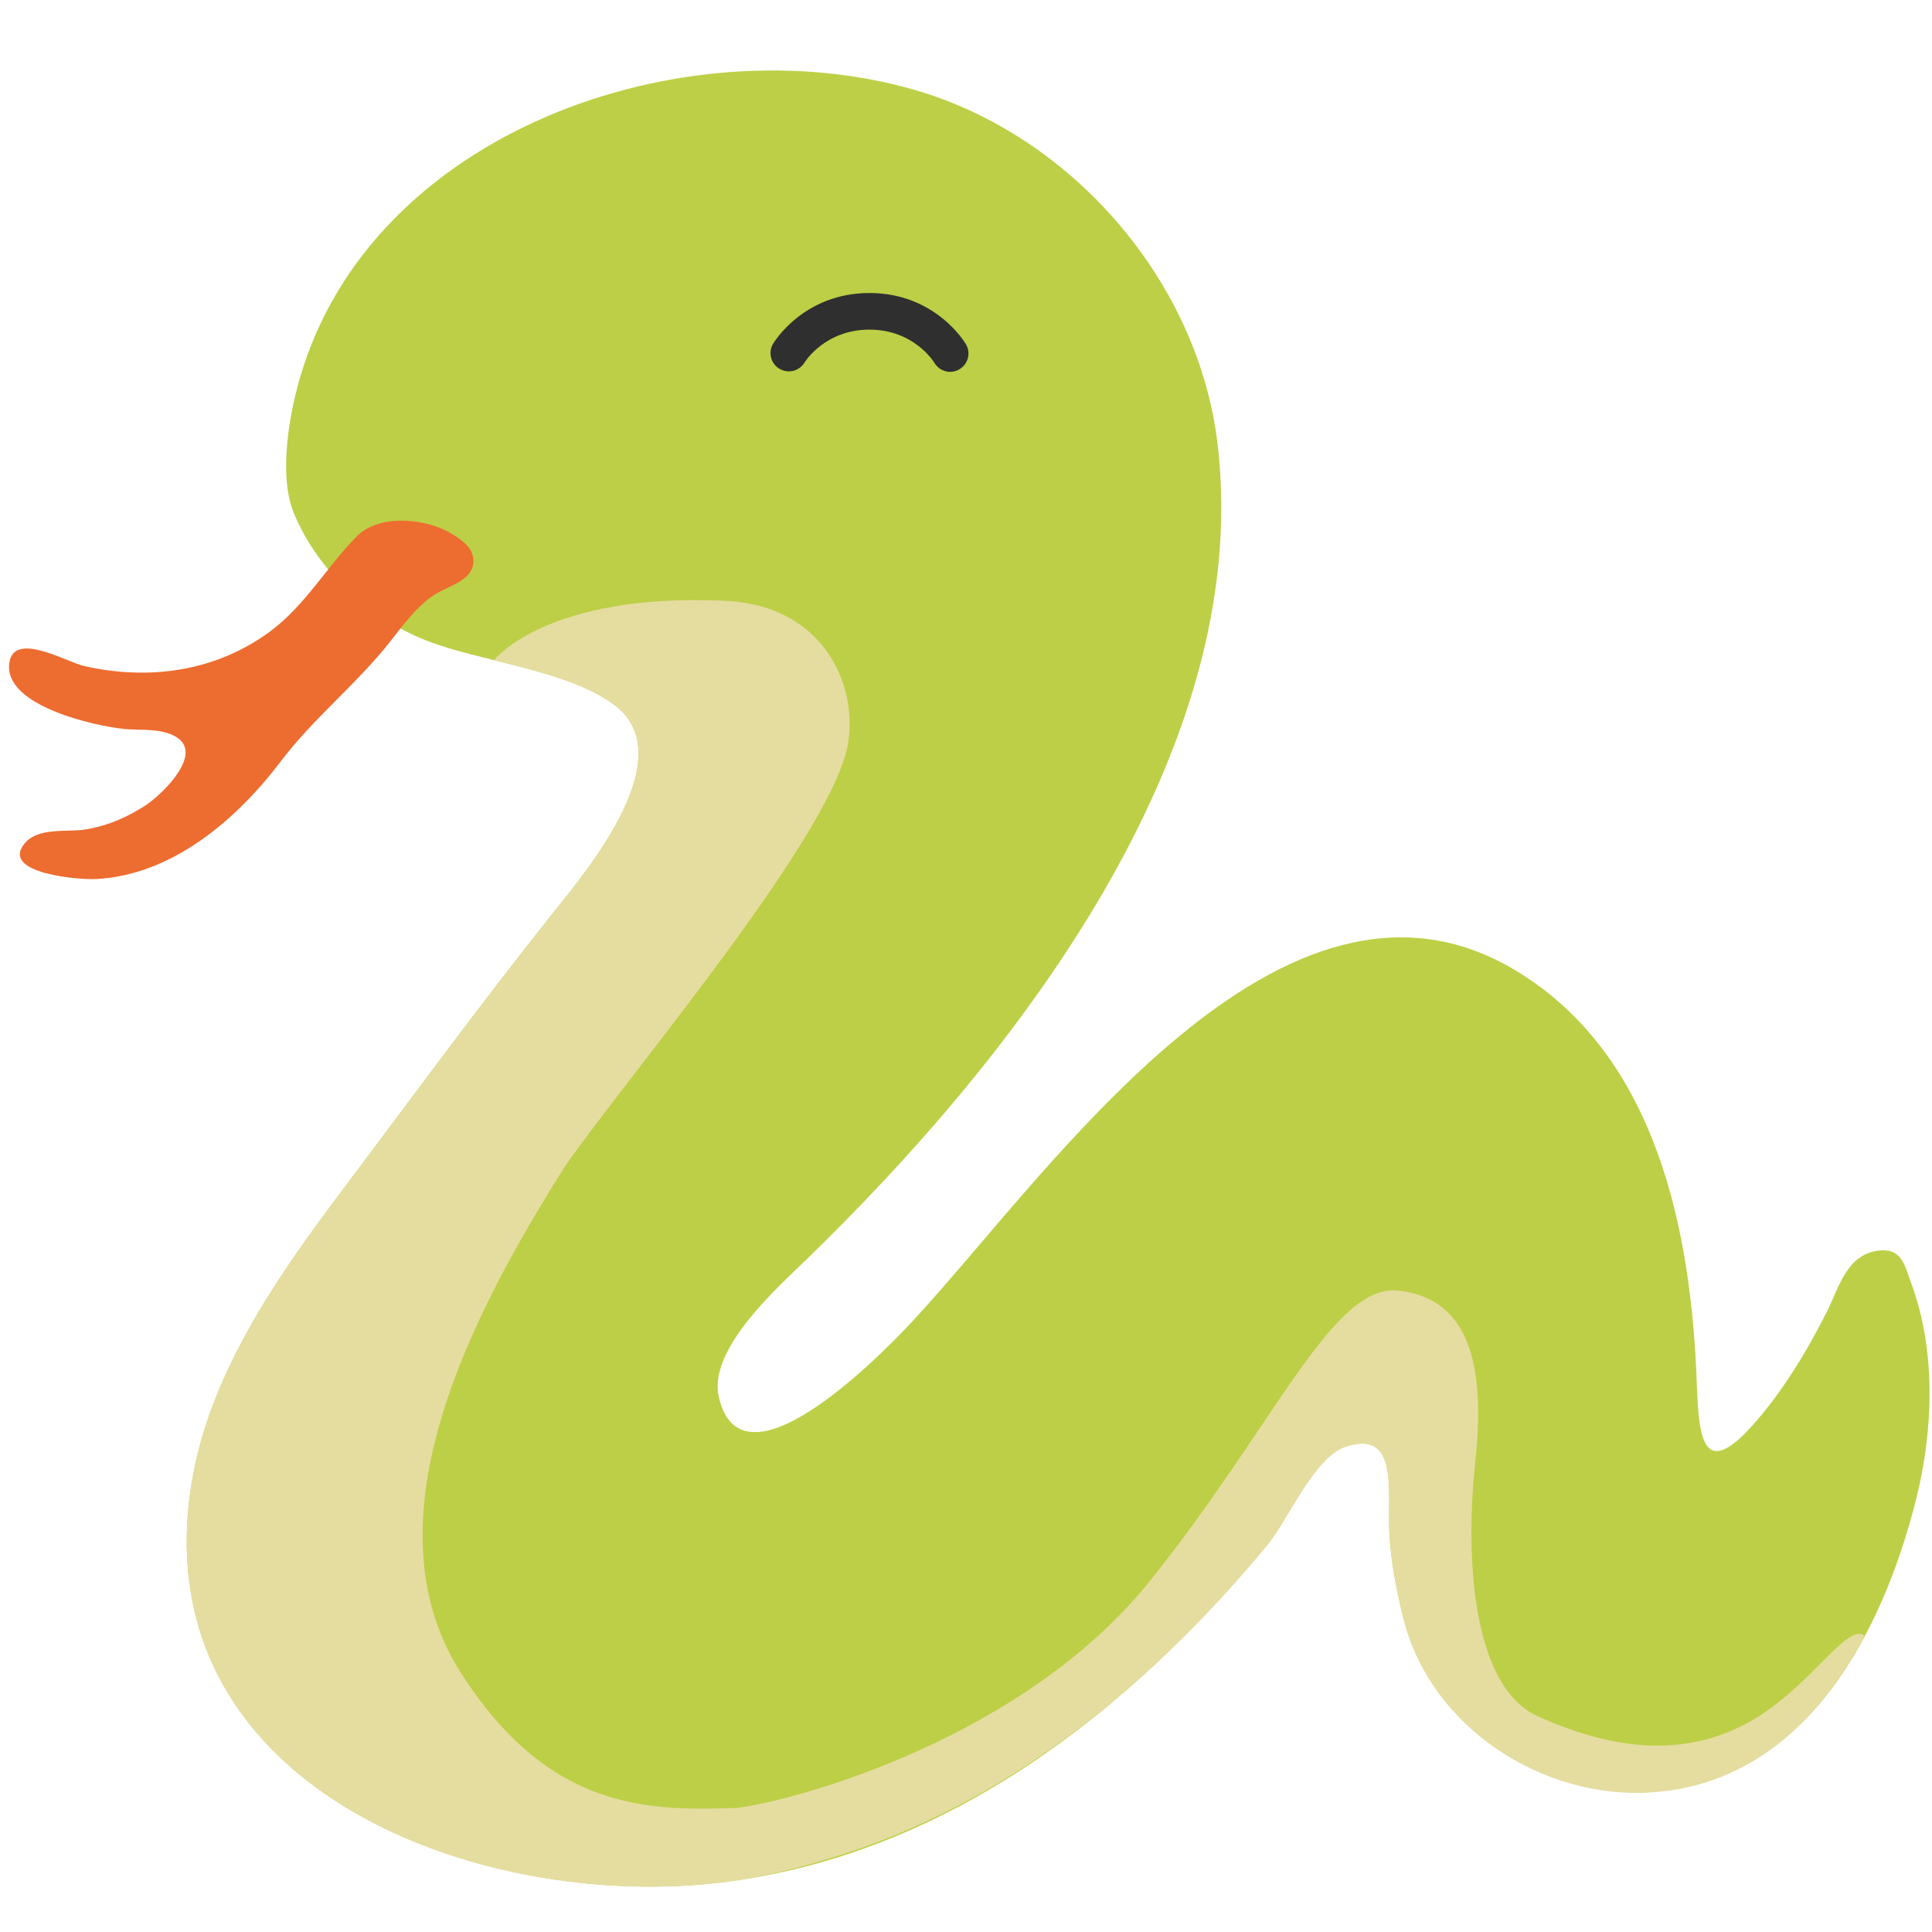
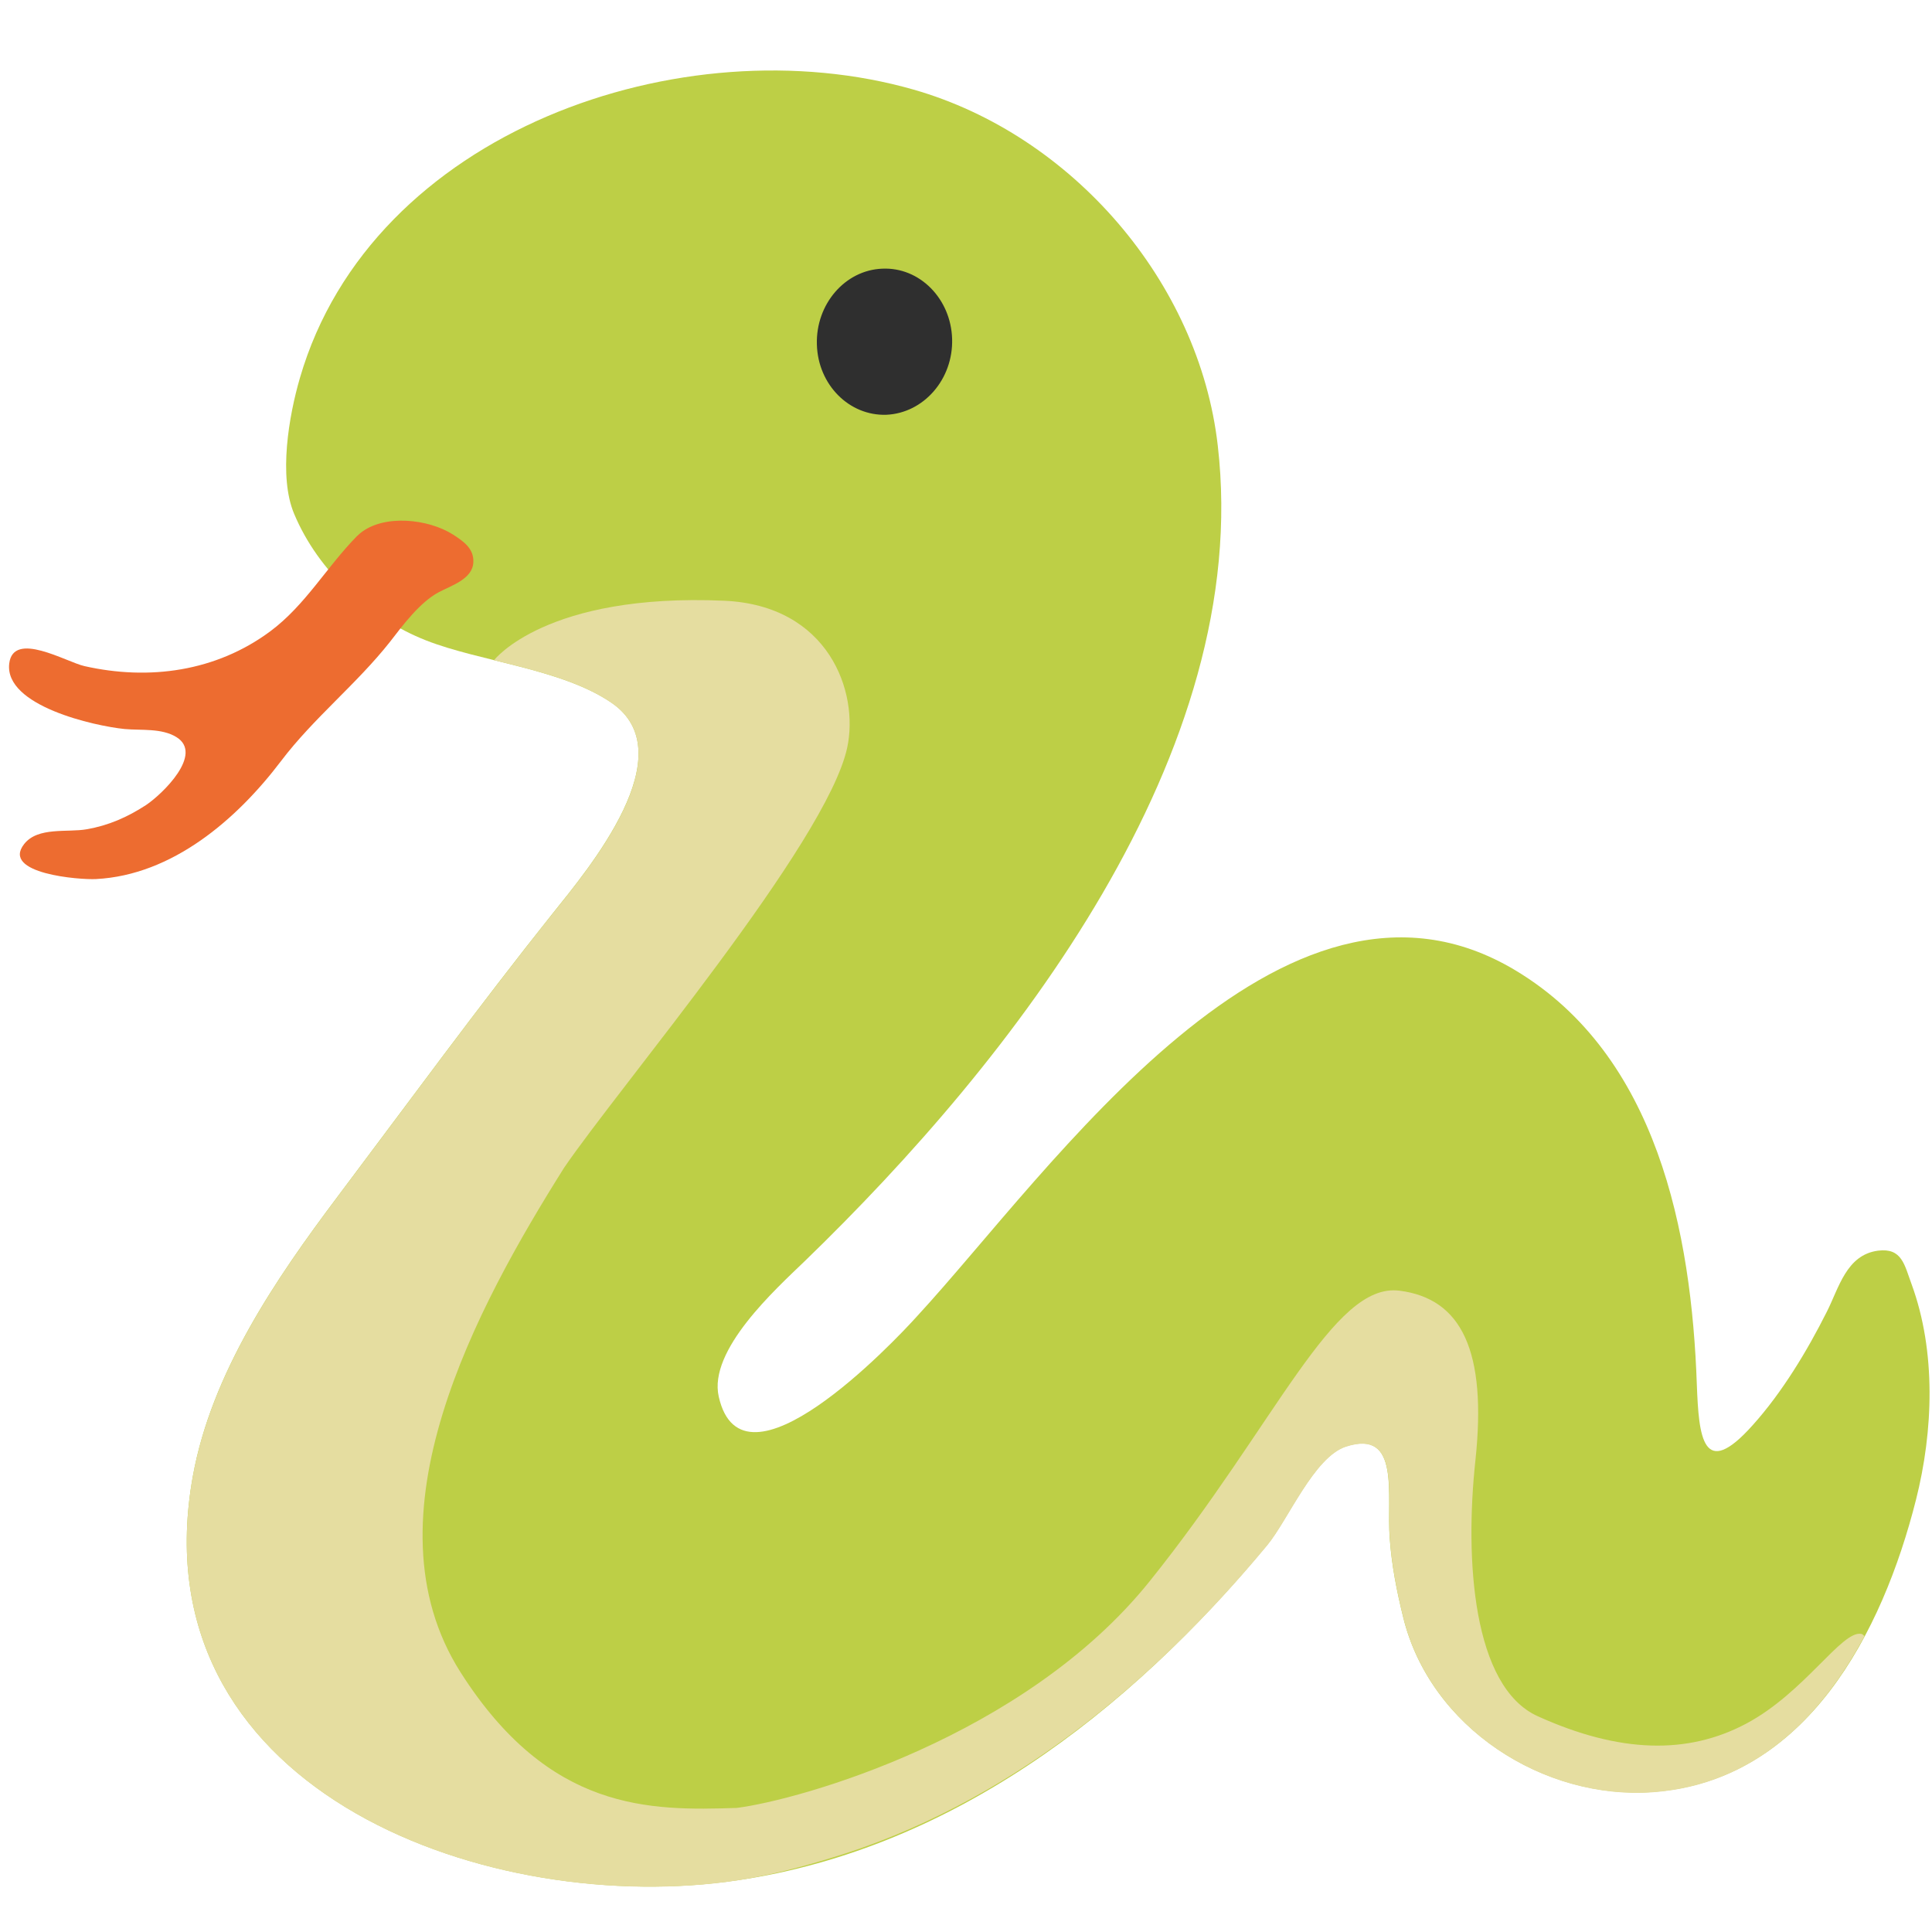
- <svg xmlns="http://www.w3.org/2000/svg" xmlns:xlink="http://www.w3.org/1999/xlink" viewBox="0 0 128 128">
-   <defs>
-     <path d="M60.54 5.94c-15.32-4.39-35.92 2.75-40.67 19.1-.73 2.5-1.43 6.53-.38 9.01 1.6 3.82 5 6.91 8.74 8.38 3.56 1.4 8.95 1.87 12.26 4.11 4.94 3.35-1.53 11.05-3.86 13.96-4.93 6.18-9.52 12.47-14.28 18.8-4.09 5.44-8.33 11.66-9.57 18.48-3.72 20.52 18.86 29.03 35.38 26.89 14.62-1.89 26.61-11.22 35.79-22.31 1.38-1.67 3.1-5.84 5.21-6.53 3.66-1.19 2.69 3.24 2.91 6.07.13 1.8.46 3.49.89 5.23 1.79 7.35 9.34 12.13 16.57 11.59 10.16-.75 15.19-10.57 17.41-19.36 1.15-4.55 1.34-9.82-.29-14.27-.48-1.3-.64-2.43-2.23-2.23-2.1.28-2.59 2.48-3.39 4.05-1.3 2.59-2.96 5.34-4.9 7.5-3.33 3.74-3.58.75-3.71-2.66-.35-10.09-2.62-21.81-12-27.45C84.96 55 69.57 77.65 60.77 87.19 59.14 89 49.19 99.47 47.62 92.54c-.71-3.09 3.76-7.12 5.7-8.99 13.77-13.33 29.72-33.63 27.36-54.03-1.24-10.86-9.67-20.58-20.14-23.58z" id="a" />
+ <svg xmlns="http://www.w3.org/2000/svg" xmlns:xlink="http://www.w3.org/1999/xlink" version="1.1" x="0px" y="0px" viewBox="0 0 128 128" id="svg1">
+   <defs id="defs1">
+     <path id="SVGID_1_" d="M 60.54,5.94 C 45.22,1.55 24.62,8.69 19.87,25.04 c -0.73,2.5 -1.43,6.53 -0.38,9.01 1.6,3.82 5,6.91 8.74,8.38 3.56,1.4 8.95,1.87 12.26,4.11 4.94,3.35 -1.53,11.05 -3.86,13.96 -4.93,6.18 -9.52,12.47 -14.28,18.8 -4.09,5.44 -8.33,11.66 -9.57,18.48 -3.72,20.52 18.86,29.03 35.38,26.89 14.62,-1.89 26.61,-11.22 35.79,-22.31 1.38,-1.67 3.1,-5.84 5.21,-6.53 3.66,-1.19 2.69,3.24 2.91,6.07 0.13,1.8 0.46,3.49 0.89,5.23 1.79,7.35 9.34,12.13 16.57,11.59 10.16,-0.75 15.19,-10.57 17.41,-19.36 1.15,-4.55 1.34,-9.82 -0.29,-14.27 -0.48,-1.3 -0.64,-2.43 -2.23,-2.23 -2.1,0.28 -2.59,2.48 -3.39,4.05 -1.3,2.59 -2.96,5.34 -4.9,7.5 -3.33,3.74 -3.58,0.75 -3.71,-2.66 C 112.07,81.66 109.8,69.94 100.42,64.3 84.96,55 69.57,77.65 60.77,87.19 59.14,89 49.19,99.47 47.62,92.54 46.91,89.45 51.38,85.42 53.32,83.55 67.09,70.22 83.04,49.92 80.68,29.52 79.44,18.66 71.01,8.94 60.54,5.94 Z" />
  </defs>
-   <use height="100%" width="100%" xlink:href="#a" overflow="visible" fill="#bdcf46" />
-   <path d="M23.86 35.33c-.07.06-.14.13-.21.19-2.01 2.04-3.42 4.58-5.75 6.31-3.59 2.66-8.02 3.27-12.31 2.3-1.2-.27-4.72-2.38-4.98-.16-.32 2.8 5.65 4.13 7.65 4.33 1.09.1 2.44-.07 3.42.53 1.84 1.12-.93 3.79-2.01 4.51-1.23.8-2.48 1.35-3.92 1.6-1.28.23-3.24-.18-4.15.98-1.55 1.97 3.7 2.38 4.76 2.32 5.06-.26 9.33-3.95 12.26-7.82 2.16-2.85 5.01-5.1 7.22-7.9.85-1.1 1.97-2.61 3.22-3.28.84-.45 2.26-.87 2.3-2 .04-.9-.66-1.38-1.34-1.82-1.63-1.04-4.58-1.38-6.16-.09z" fill="#ed6c30" />
-   <path d="M123.32 108.25c-1.29-.26-3.75 3.88-7.62 5.94-3.88 2.07-8.39 1.97-13.81-.48-4.33-1.95-4.85-10.4-4.14-16.96.77-7.23-.91-10.72-5.04-11.24-4.41-.55-8.14 8.78-16.54 19.25-8.3 10.34-23.2 14.49-27.36 15.02-5.77.19-12.42.25-18.3-8.99-6.53-10.27 1.07-24.21 6.86-33.42 3.64-5.35 17.4-21.52 18.76-27.84.79-3.68-1.22-9.42-8.15-9.73-11.82-.52-15.24 3.93-15.25 3.94 2.77.68 5.67 1.38 7.76 2.81 4.34 2.95-.12 9.24-2.85 12.7-.38.48-.72.91-1.01 1.26-4.93 6.18-9.52 12.47-14.28 18.8-4.09 5.44-8.33 11.66-9.57 18.48-3.72 20.52 18.86 29.03 35.38 26.89 2.36-.31 4.63-.89 6.85-1.57 11.55-3.47 21.25-11.44 28.95-20.73 1.38-1.67 3.1-5.84 5.21-6.53 3.66-1.19 2.69 3.24 2.91 6.07.13 1.8.46 3.49.89 5.23 1.79 7.35 9.34 12.13 16.57 11.59 6.66-.49 11.09-4.91 13.99-10.35-.08-.04-.12-.13-.21-.14z" fill="#e5dda0" />
-   <path d="M63.564 24.466c-.191.116-.405.17-.61.17-.418 0-.824-.219-1.05-.597-.05-.09-1.372-2.2-4.302-2.2-2.979 0-4.301 2.178-4.315 2.2a1.213 1.213 0 0 1-2.088-1.233c.08-.139 2.048-3.393 6.403-3.393 4.35 0 6.314 3.254 6.394 3.393a1.216 1.216 0 0 1-.432 1.66z" fill="#2f2f2f" />
+   <g id="g4" transform="translate(3.8421235e-4,9.0885345e-5)">
+     <g id="g2">
+       <defs id="defs2">
+         <path id="path1" d="M 60.54,5.94 C 45.22,1.55 24.62,8.69 19.87,25.04 c -0.73,2.5 -1.43,6.53 -0.38,9.01 1.6,3.82 5,6.91 8.74,8.38 3.56,1.4 8.95,1.87 12.26,4.11 4.94,3.35 -1.53,11.05 -3.86,13.96 -4.93,6.18 -9.52,12.47 -14.28,18.8 -4.09,5.44 -8.33,11.66 -9.57,18.48 -3.72,20.52 18.86,29.03 35.38,26.89 14.62,-1.89 26.61,-11.22 35.79,-22.31 1.38,-1.67 3.1,-5.84 5.21,-6.53 3.66,-1.19 2.69,3.24 2.91,6.07 0.13,1.8 0.46,3.49 0.89,5.23 1.79,7.35 9.34,12.13 16.57,11.59 10.16,-0.75 15.19,-10.57 17.41,-19.36 1.15,-4.55 1.34,-9.82 -0.29,-14.27 -0.48,-1.3 -0.64,-2.43 -2.23,-2.23 -2.1,0.28 -2.59,2.48 -3.39,4.05 -1.3,2.59 -2.96,5.34 -4.9,7.5 -3.33,3.74 -3.58,0.75 -3.71,-2.66 C 112.07,81.66 109.8,69.94 100.42,64.3 84.96,55 69.57,77.65 60.77,87.19 59.14,89 49.19,99.47 47.62,92.54 46.91,89.45 51.38,85.42 53.32,83.55 67.09,70.22 83.04,49.92 80.68,29.52 79.44,18.66 71.01,8.94 60.54,5.94 Z" />
+       </defs>
+       <use style="overflow:visible;fill:#bdcf46" xlink:href="#SVGID_1_" id="use1" />
+       <clipPath id="SVGID_2_">
+         <use style="overflow:visible" xlink:href="#SVGID_1_" id="use2" />
+       </clipPath>
+     </g>
+     <path d="m 54.12,22.82 c 0.07,2.67 2.14,4.74 4.6,4.66 2.48,-0.11 4.44,-2.36 4.36,-5.03 -0.08,-2.66 -2.15,-4.76 -4.62,-4.65 -2.47,0.09 -4.42,2.35 -4.34,5.02 z" style="fill:#2f2f2f" id="path2" />
+     <path d="m 23.86,35.33 c -0.07,0.06 -0.14,0.13 -0.21,0.19 -2.01,2.04 -3.42,4.58 -5.75,6.31 -3.59,2.66 -8.02,3.27 -12.31,2.3 -1.2,-0.27 -4.72,-2.38 -4.98,-0.16 -0.32,2.8 5.65,4.13 7.65,4.33 1.09,0.1 2.44,-0.07 3.42,0.53 1.84,1.12 -0.93,3.79 -2.01,4.51 -1.23,0.8 -2.48,1.35 -3.92,1.6 -1.28,0.23 -3.24,-0.18 -4.15,0.98 -1.55,1.97 3.7,2.38 4.76,2.32 5.06,-0.26 9.33,-3.95 12.26,-7.82 2.16,-2.85 5.01,-5.1 7.22,-7.9 0.85,-1.1 1.97,-2.61 3.22,-3.28 0.84,-0.45 2.26,-0.87 2.3,-2 0.04,-0.9 -0.66,-1.38 -1.34,-1.82 -1.63,-1.04 -4.58,-1.38 -6.16,-0.09 z" style="fill:#ed6c30" id="path3" />
+     <path d="m 123.32,108.25 c -1.29,-0.26 -3.75,3.88 -7.62,5.94 -3.88,2.07 -8.39,1.97 -13.81,-0.48 -4.33,-1.95 -4.85,-10.4 -4.14,-16.96 0.77,-7.23 -0.91,-10.72 -5.04,-11.24 -4.41,-0.55 -8.14,8.78 -16.54,19.25 -8.3,10.34 -23.2,14.49 -27.36,15.02 -5.77,0.19 -12.42,0.25 -18.3,-8.99 -6.53,-10.27 1.07,-24.21 6.86,-33.42 3.64,-5.35 17.4,-21.52 18.76,-27.84 0.79,-3.68 -1.22,-9.42 -8.15,-9.73 -11.82,-0.52 -15.24,3.93 -15.25,3.94 2.77,0.68 5.67,1.38 7.76,2.81 4.34,2.95 -0.12,9.24 -2.85,12.7 0,0 0,0 0,0 -0.38,0.48 -0.72,0.91 -1.01,1.26 -4.93,6.18 -9.52,12.47 -14.28,18.8 -4.09,5.44 -8.33,11.66 -9.57,18.48 -3.72,20.52 18.86,29.03 35.38,26.89 2.36,-0.31 4.63,-0.89 6.85,-1.57 11.55,-3.47 21.25,-11.44 28.95,-20.73 1.38,-1.67 3.1,-5.84 5.21,-6.53 3.66,-1.19 2.69,3.24 2.91,6.07 0.13,1.8 0.46,3.49 0.89,5.23 1.79,7.35 9.34,12.13 16.57,11.59 6.66,-0.49 11.09,-4.91 13.99,-10.35 -0.08,-0.04 -0.12,-0.13 -0.21,-0.14 z" style="fill:#e5dda0" id="path4" />
+   </g>
</svg>
